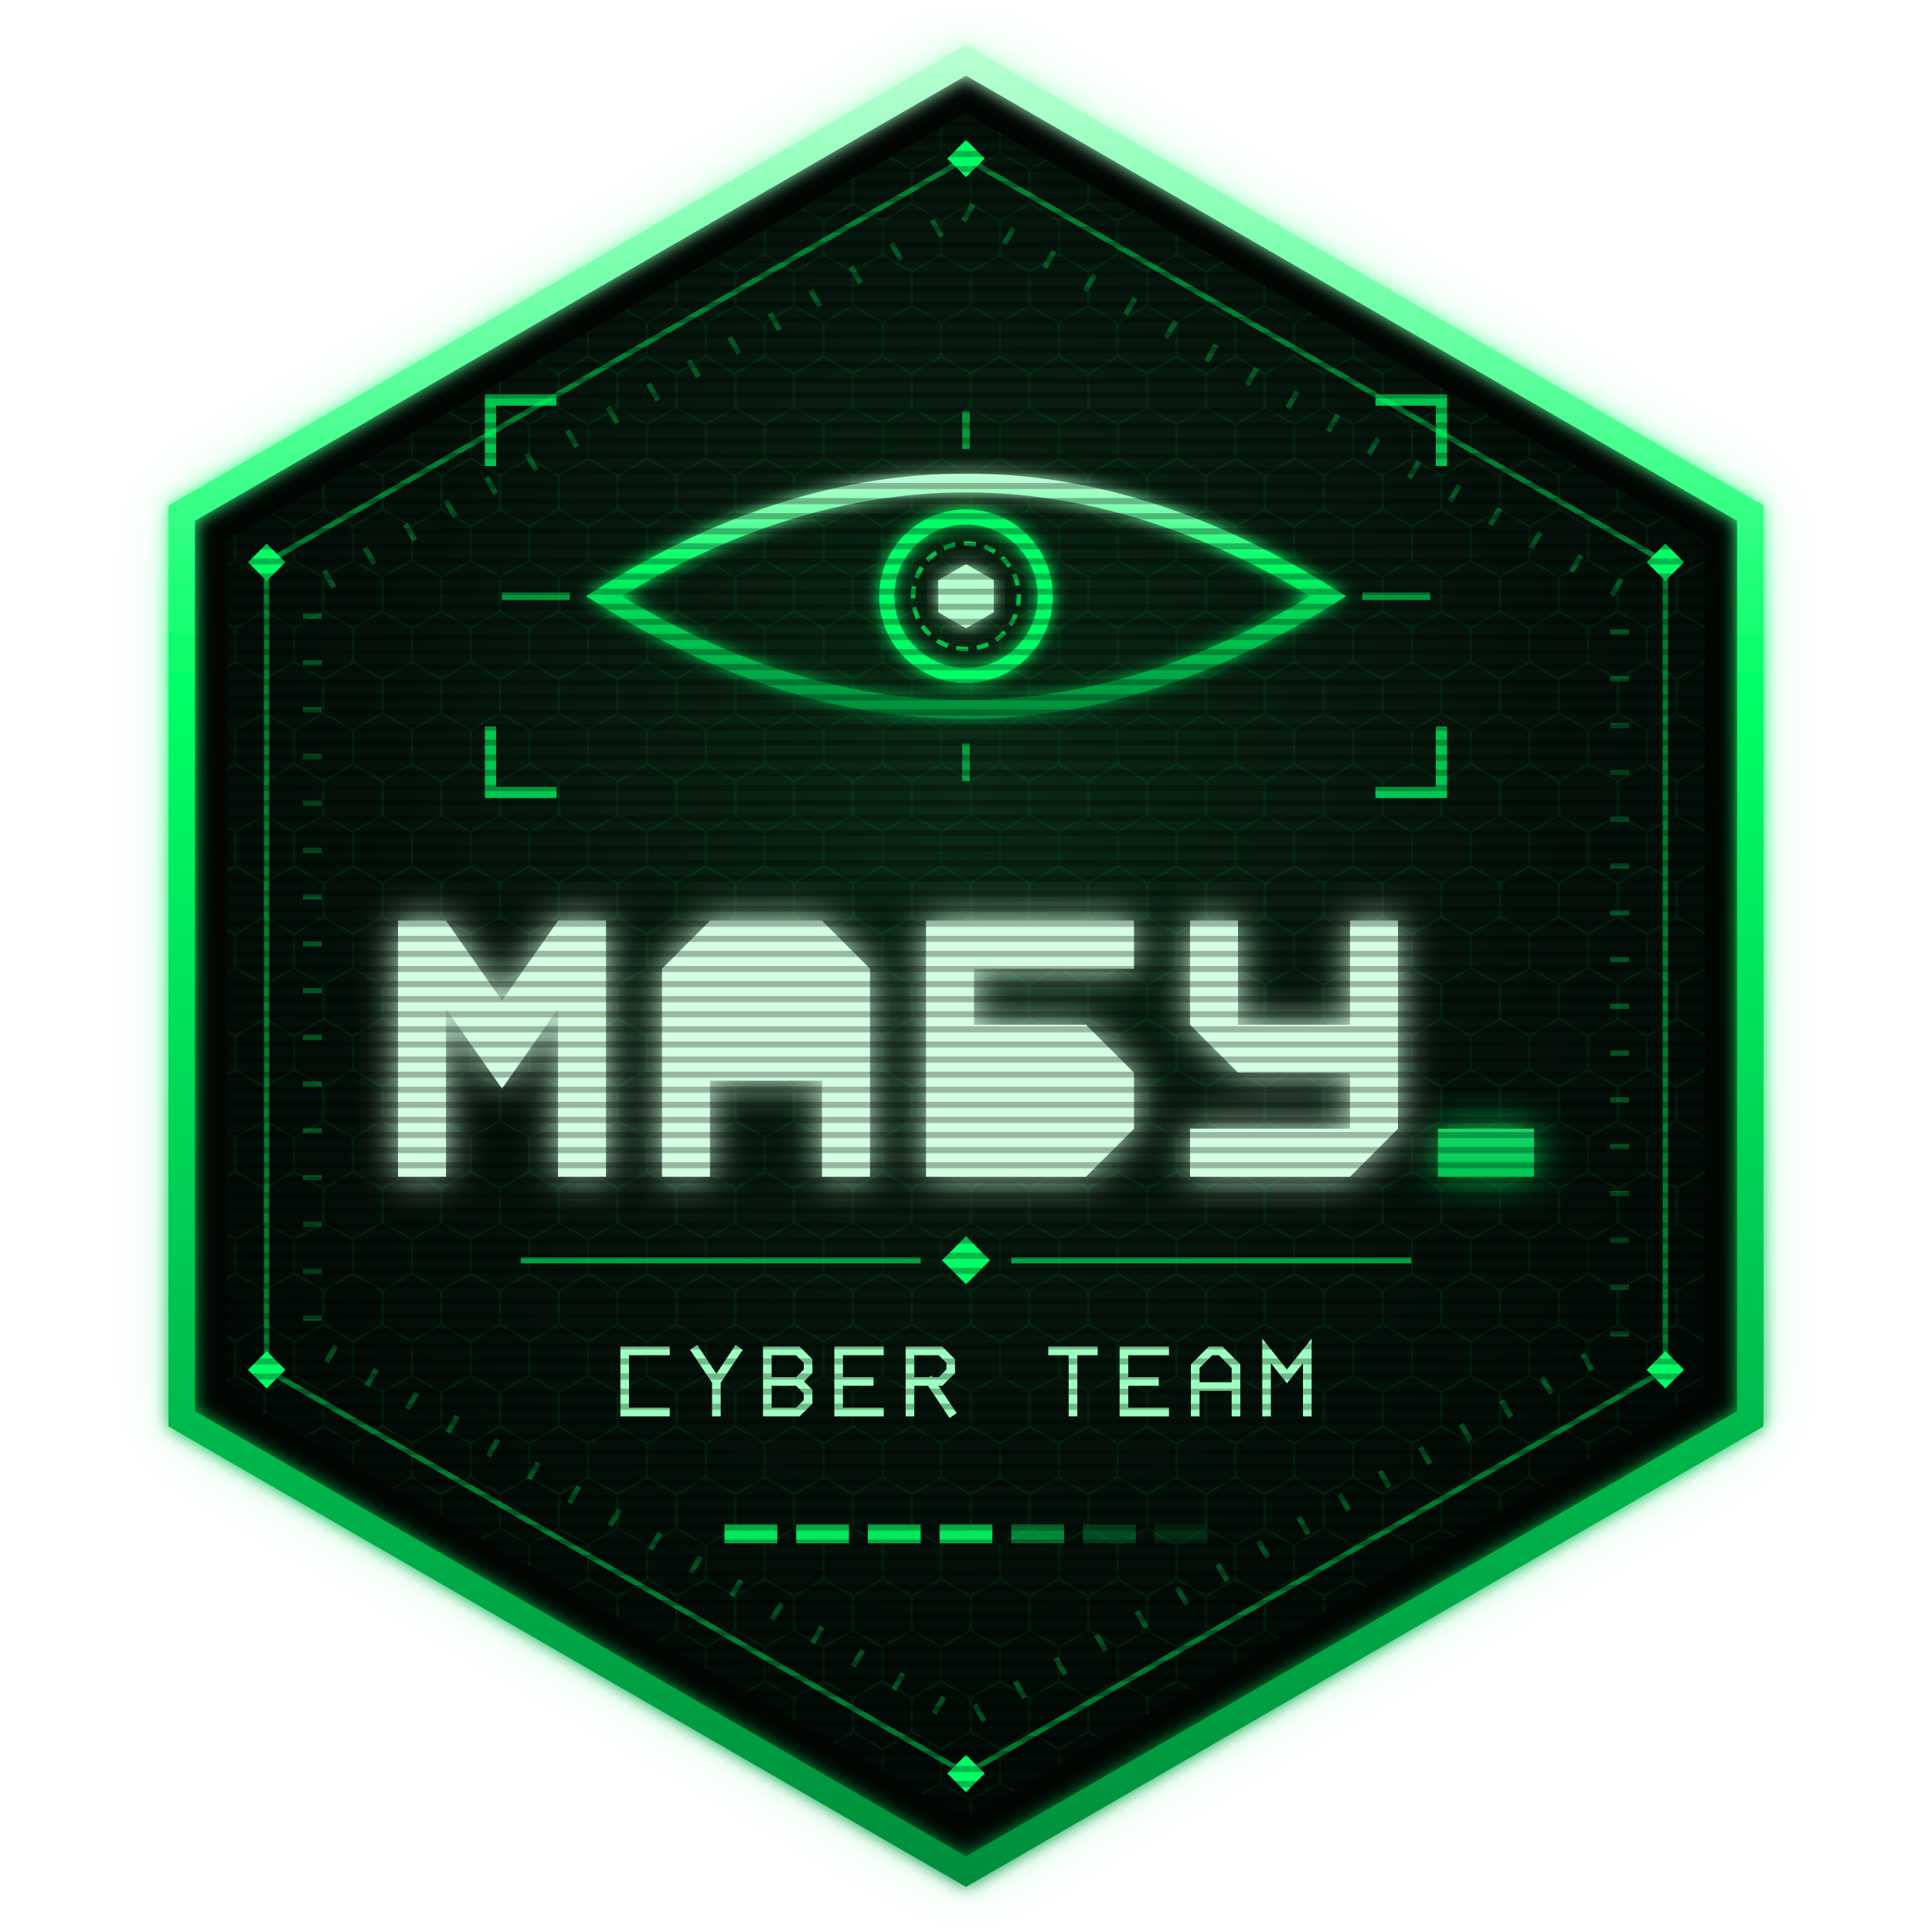
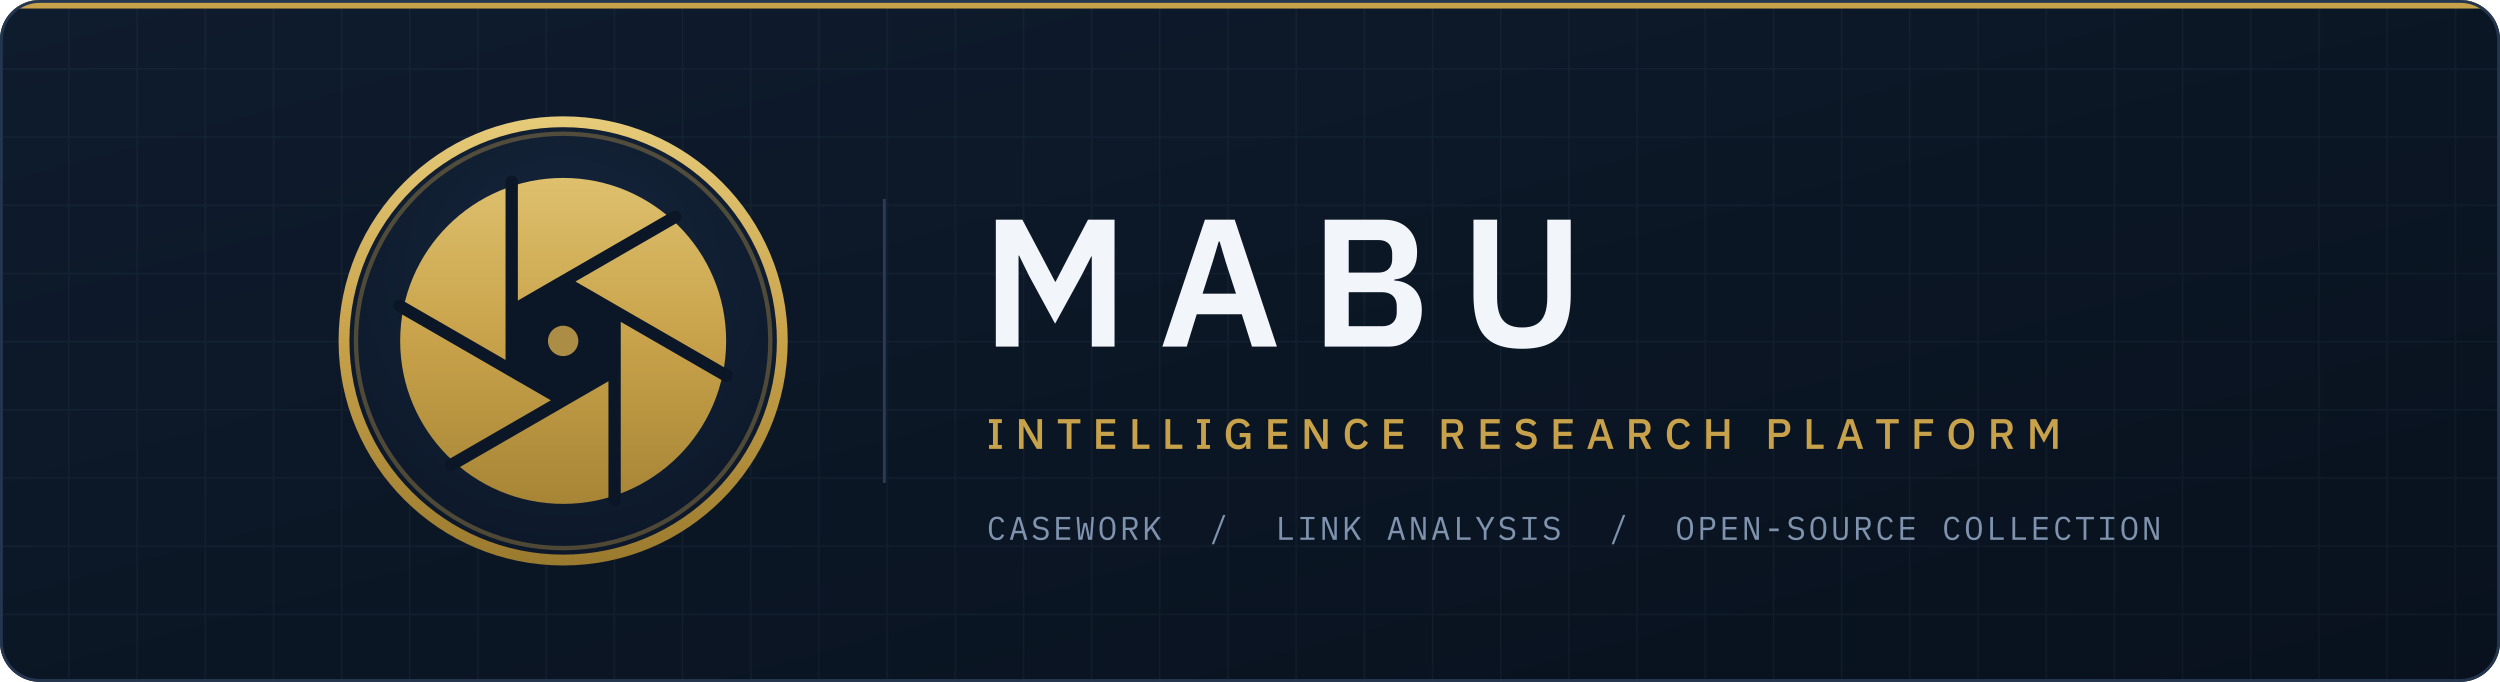
- <svg xmlns="http://www.w3.org/2000/svg" viewBox="0 0 512 512" width="512" height="512" role="img" aria-labelledby="mabuLogoTitle">
-   <style>
-     .mabuLogo-cursor { animation: mabuLogoBlink 1.1s steps(1) infinite; }
-     .mabuLogo-sweep { animation: mabuLogoSweep 5.5s ease-in-out infinite; }
-     @keyframes mabuLogoBlink { 50% { opacity: 0; } }
-     @keyframes mabuLogoSweep { 0% { transform: translateY(0); opacity: 0; } 10% { opacity: 1; } 90% { opacity: 1; } 100% { transform: translateY(440px); opacity: 0; } }
-     @media (prefers-reduced-motion: reduce) { .mabuLogo-cursor, .mabuLogo-sweep { animation: none; } .mabuLogo-sweep { opacity: 0; } }
-   </style>
+ <svg xmlns="http://www.w3.org/2000/svg" viewBox="0 0 880 240" width="880" height="240" role="img" aria-labelledby="mabuLogoTitle">
  <defs>
-     <radialGradient id="mabuLogoBody" cx="50%" cy="38%" r="70%">
-       <stop offset="0" stop-color="#0b2a15" />
-       <stop offset="0.55" stop-color="#04120a" />
-       <stop offset="1" stop-color="#010603" />
+     <linearGradient id="mabuLogoGold" gradientUnits="userSpaceOnUse" x1="0" y1="40.95" x2="0" y2="199.05">
+       <stop offset="0" stop-color="#E6CB7A" />
+       <stop offset="0.5" stop-color="#C8A24A" />
+       <stop offset="1" stop-color="#9A7A2E" />
+     </linearGradient>
+     <radialGradient id="mabuLogoDisc" cx="50%" cy="35%" r="75%">
+       <stop offset="0" stop-color="#16263D" />
+       <stop offset="1" stop-color="#0B1626" />
    </radialGradient>
-     <linearGradient id="mabuLogoRim" x1="0" y1="0" x2="0" y2="1">
-       <stop offset="0" stop-color="#b6ffd0" />
-       <stop offset="0.35" stop-color="#00ff66" />
-       <stop offset="1" stop-color="#008f3c" />
+     <linearGradient id="mabuLogoBg" x1="0" y1="0" x2="1" y2="1">
+       <stop offset="0" stop-color="#0F1C2E" />
+       <stop offset="1" stop-color="#08111D" />
    </linearGradient>
-     <linearGradient id="mabuLogoInk" gradientUnits="userSpaceOnUse" x1="0" y1="244" x2="0" y2="311.84">
-       <stop offset="0" stop-color="#d4ffe2" />
-       <stop offset="0.4" stop-color="#3dff8c" />
-       <stop offset="1" stop-color="#00c853" />
-     </linearGradient>
-     <linearGradient id="mabuLogoSweepGrad" x1="0" y1="0" x2="0" y2="1">
-       <stop offset="0" stop-color="#00ff66" stop-opacity="0" />
-       <stop offset="1" stop-color="#00ff66" stop-opacity="0.14" />
-     </linearGradient>
-     <filter id="mabuLogoGlow" x="-30%" y="-30%" width="160%" height="160%">
-       <feGaussianBlur stdDeviation="5" result="b" />
-       <feMerge>
-         <feMergeNode in="b" />
-         <feMergeNode in="SourceGraphic" />
-       </feMerge>
-     </filter>
-     <filter id="mabuLogoGlowSoft" x="-20%" y="-20%" width="140%" height="140%">
-       <feGaussianBlur stdDeviation="2.2" result="b" />
-       <feMerge>
-         <feMergeNode in="b" />
-         <feMergeNode in="SourceGraphic" />
-       </feMerge>
-     </filter>
-     <filter id="mabuLogoHalo" x="-15%" y="-15%" width="130%" height="130%">
-       <feGaussianBlur stdDeviation="9" />
-     </filter>
-     <pattern id="mabuLogoHoneycomb" width="15.59" height="27" patternUnits="userSpaceOnUse">
-       <g fill="none" stroke="#00ff66" stroke-width="0.6" opacity="0.07">
-         <polygon points="7.79,0 15.59,4.5 15.59,13.5 7.79,18 0,13.5 0,4.5" />
-         <polygon points="15.59,13.5 23.38,18 23.38,27 15.59,31.5 7.79,27 7.79,18" />
-         <polygon points="0,13.5 7.79,18 7.79,27 0,31.5 -7.79,27 -7.79,18" />
-       </g>
+     <pattern id="mabuLogoGrid" width="24" height="24" patternUnits="userSpaceOnUse">
+       <path d="M24 0H0V24" fill="none" stroke="#8FA6C4" stroke-opacity="0.06" stroke-width="1" />
    </pattern>
-     <pattern id="mabuLogoScan" width="4" height="4" patternUnits="userSpaceOnUse">
-       <rect width="4" height="1.6" fill="#000" opacity="0.28" />
-     </pattern>
-     <clipPath id="mabuLogoInside">
-       <polygon points="256,30 451.72,143 451.72,369 256,482 60.28,369 60.28,143" />
+     <clipPath id="mabuLogoClip">
+       <rect width="880" height="240" rx="14" />
    </clipPath>
  </defs>
-   <polygon points="256,16 463.85,136 463.85,376 256,496 48.15,376 48.15,136" fill="#00ff66" opacity="0.28" filter="url(#mabuLogoHalo)" />
-   <polygon points="256,16 463.85,136 463.85,376 256,496 48.15,376 48.15,136" fill="#010603" />
-   <polygon points="256,30 451.72,143 451.72,369 256,482 60.28,369 60.28,143" fill="url(#mabuLogoBody)" />
-   <g clip-path="url(#mabuLogoInside)">
-     <rect width="512" height="512" fill="url(#mabuLogoHoneycomb)" />
-     <rect class="mabuLogo-sweep" x="0" y="-60" width="512" height="60" fill="url(#mabuLogoSweepGrad)" />
+   <g clip-path="url(#mabuLogoClip)">
+     <rect width="880" height="240" fill="url(#mabuLogoBg)" />
+     <rect width="880" height="240" fill="url(#mabuLogoGrid)" />
+     <rect width="880" height="3" fill="#C8A24A" />
  </g>
-   <polygon points="256,16 463.85,136 463.85,376 256,496 48.15,376 48.15,136" fill="none" stroke="url(#mabuLogoRim)" stroke-width="7" stroke-linejoin="miter" filter="url(#mabuLogoGlowSoft)" />
-   <polygon points="256,42 441.33,149 441.33,363 256,470 70.67,363 70.67,149" fill="none" stroke="#00ff66" stroke-width="1.4" opacity="0.45" />
-   <polygon points="256,56 429.21,156 429.21,356 256,456 82.79,356 82.79,156" fill="none" stroke="#00ff66" stroke-width="5" stroke-dasharray="1.4 11" opacity="0.28" />
-   <g fill="#00ff66">
-     <rect x="252.5" y="38.5" width="7" height="7" transform="rotate(45 256 42)" />
-     <rect x="437.83" y="145.5" width="7" height="7" transform="rotate(45 441.33 149)" />
-     <rect x="437.83" y="359.5" width="7" height="7" transform="rotate(45 441.33 363)" />
-     <rect x="252.5" y="466.5" width="7" height="7" transform="rotate(45 256 470)" />
-     <rect x="67.17" y="359.5" width="7" height="7" transform="rotate(45 70.67 363)" />
-     <rect x="67.17" y="145.5" width="7" height="7" transform="rotate(45 70.67 149)" />
-   </g>
-   <g fill="none" stroke="#00ff66" stroke-linecap="square">
-     <g stroke-width="3" opacity="0.75">
-       <path d="M130 122V106h16M382 122V106h-16M130 194V210h16M382 194V210h-16" />
-     </g>
-     <g stroke-width="2" opacity="0.55">
-       <path d="M134 158H150M362 158H378M256 110V118M256 198V206" />
-     </g>
-     <g filter="url(#mabuLogoGlowSoft)">
-       <path stroke="url(#mabuLogoRim)" stroke-width="5" stroke-linejoin="miter" d="M160 158Q256 98 352 158Q256 218 160 158z" />
-       <circle cx="256" cy="158" r="21" stroke-width="4" />
-     </g>
-     <circle cx="256" cy="158" r="14" stroke-width="1.2" stroke-dasharray="2 3.5" opacity="0.7" />
-   </g>
-   <polygon points="256,149.5 263.36,153.75 263.36,162.25 256,166.5 248.64,162.25 248.64,153.75" fill="#b6ffd0" filter="url(#mabuLogoGlowSoft)" />
-   <g fill="url(#mabuLogoInk)" filter="url(#mabuLogoGlow)">
-     <path transform="translate(105.48 244) scale(1.06)" d="M0 64V0h12l14 20 14-20h12v64H40V22L26 42 12 22v42z" />
-     <path transform="translate(175.44 244) scale(1.06)" d="M0 64V12L12 0h28l12 12v52H40V40H12v24zM12 17l5-5h18l5 5v11H12z" />
-     <path transform="translate(245.4 244) scale(1.06)" d="M0 0h52v12H12v14h28l12 12v14L40 64H0zM12 38h23l5 5v4l-5 5H12z" />
-     <path transform="translate(315.36 244) scale(1.06)" d="M0 0h12v26h28V0h12v52L40 64H0V52h40V38H12L0 26z" />
-     <rect class="mabuLogo-cursor" x="381.08" y="299.12" width="25.44" height="12.72" />
-   </g>
-   <g stroke="#00ff66" stroke-width="1.6" opacity="0.6">
-     <path d="M138 334H244M268 334H374" />
-   </g>
-   <rect x="251.5" y="329.5" width="9" height="9" fill="#00ff66" transform="rotate(45 256 334)" />
-   <g fill="none" stroke="#9dffc0" stroke-width="1.7" stroke-linecap="square" stroke-linejoin="miter">
-     <path transform="translate(165.55 358) scale(1.35)" d="M8 0H0v12h8" />
-     <path transform="translate(184.45 358) scale(1.35)" d="M0 0l4 6 4-6M4 6v6" />
-     <path transform="translate(203.35 358) scale(1.35)" d="M0 0v12h6l2-2V8L6 6l2-2V2L6 0zM0 6h6" />
-     <path transform="translate(222.25 358) scale(1.35)" d="M8 0H0v12h8M0 6h6" />
-     <path transform="translate(241.15 358) scale(1.35)" d="M0 12V0h6l2 2v2L6 6H0M4 6l4 6" />
-     <path transform="translate(278.95 358) scale(1.35)" d="M0 0h8M4 0v12" />
-     <path transform="translate(297.85 358) scale(1.35)" d="M8 0H0v12h8M0 6h6" />
-     <path transform="translate(316.75 358) scale(1.35)" d="M0 12V3l3-3h2l3 3v9M0 7h8" />
-     <path transform="translate(335.65 358) scale(1.35)" d="M0 12V0l4 5 4-5v12" />
-   </g>
-   <g fill="#00ff66">
-     <rect x="192" y="404" width="14" height="5" opacity="0.9" />
-     <rect x="211" y="404" width="14" height="5" opacity="0.9" />
-     <rect x="230" y="404" width="14" height="5" opacity="0.9" />
-     <rect x="249" y="404" width="14" height="5" opacity="0.9" />
-     <rect x="268" y="404" width="14" height="5" opacity="0.5" />
-     <rect x="287" y="404" width="14" height="5" opacity="0.25" />
-     <rect x="306" y="404" width="14" height="5" opacity="0.12" />
-   </g>
-   <polygon points="256,30 451.72,143 451.72,369 256,482 60.28,369 60.28,143" fill="url(#mabuLogoScan)" />
+   <rect x="0.5" y="0.5" width="879" height="239" rx="13.5" fill="none" stroke="#24364F" />
+   <circle cx="198.23" cy="120" r="79.05" fill="url(#mabuLogoDisc)" />
+   <circle cx="198.23" cy="120" r="77.14" fill="none" stroke="url(#mabuLogoGold)" stroke-width="3.82" />
+   <circle cx="198.23" cy="120" r="72.93" fill="none" stroke="#C8A24A" stroke-opacity="0.35" stroke-width="1.53" />
+   <circle cx="198.23" cy="120" r="57.37" fill="url(#mabuLogoGold)" />
+   <path d="M198.23 99.09L255.83 132.34M216.34 109.55L216.34 176.05M216.34 130.45L158.74 163.71M198.23 140.91L140.63 107.66M180.12 130.45L180.12 63.95M180.12 109.55L237.72 76.29" stroke="#0B1626" stroke-width="4.33" stroke-linecap="round" />
+   <polygon points="198.23,99.09 216.34,109.55 216.34,130.45 198.23,140.91 180.12,130.45 180.12,109.55" fill="#0B1626" />
+   <circle cx="198.23" cy="120" r="5.35" fill="#C8A24A" fill-opacity="0.85" />
+   <path d="M311.28 70V170" stroke="#2A3D57" stroke-width="1" />
+   <path fill="#F2F5F9" d="M350.53 122V77.33H359.87L366.59 90L371.39 99.15H371.58L376.32 90L382.98 77.33H392.32V122H384.32V97.3V90.26H384.13L380.67 97.04L371.39 113.94L362.24 97.1L358.72 89.94H358.53V97.3V122ZM449.47 122H440.7L437.12 110.61H421.25L417.73 122H409.15L424.13 77.33H434.62ZM435.07 103.38 431.42 92.11 429.31 85.01H428.99L426.88 92.11L423.3 103.38ZM466.3 122V77.33H486.98Q492.48 77.33 495.65 80.46Q498.82 83.6 498.82 88.78Q498.82 92.18 497.66 94.22Q496.51 96.27 494.69 97.23Q492.86 98.19 490.82 98.38V98.77Q492.29 98.77 493.95 99.34Q495.62 99.92 497.12 101.14Q498.62 102.35 499.55 104.34Q500.48 106.32 500.48 109.2Q500.48 112.78 498.98 115.66Q497.47 118.54 494.88 120.27Q492.29 122 488.96 122ZM474.75 102.86V114.83H486.53Q488.13 114.83 489.28 114.26Q490.43 113.68 491.04 112.59Q491.65 111.5 491.65 109.97V107.79Q491.65 106.19 491.04 105.1Q490.43 104.02 489.28 103.44Q488.13 102.86 486.53 102.86ZM474.75 84.5V95.95H485.18Q486.72 95.95 487.81 95.38Q488.9 94.8 489.47 93.74Q490.05 92.69 490.05 91.22V89.23Q490.05 87.76 489.47 86.67Q488.9 85.58 487.81 85.04Q486.72 84.5 485.18 84.5ZM518.66 77.33H526.98V104.78Q526.98 108.24 527.84 110.58Q528.7 112.91 530.66 114.1Q532.61 115.28 535.81 115.28Q539.01 115.28 540.93 114.1Q542.85 112.91 543.74 110.58Q544.64 108.24 544.64 104.78V77.33H552.9V103.7Q552.9 110.22 551.2 114.48Q549.5 118.74 545.76 120.75Q542.02 122.77 535.74 122.77Q529.47 122.77 525.73 120.75Q521.98 118.74 520.32 114.48Q518.66 110.22 518.66 103.7Z" />
+   <path fill="#C8A24A" d="M352.65 158H348.12V156.62H349.53V148.91H348.12V147.53H352.65V148.91H351.23V156.62H352.65ZM364.92 158 361.5 152.22 360.35 149.99H360.3V152.27V158H358.68V147.53H360.59L363.99 153.31L365.15 155.54H365.19V153.26V147.53H366.81V158ZM380.3 149.03H377.18V158H375.48V149.03H372.36V147.53H380.3ZM392.55 158H385.85V147.53H392.55V149.03H387.54V151.96H392.09V153.46H387.54V156.5H392.55ZM404.6 158H398.64V147.53H400.34V156.5H404.6ZM416.19 158H410.24V147.53H411.93V156.5H416.19ZM425.91 158H421.38V156.62H422.79V148.91H421.38V147.53H425.91V148.91H424.49V156.62H425.91ZM438.66 158V156.41H438.6Q438.45 157.16 437.72 157.67Q436.98 158.18 435.8 158.18Q434.55 158.18 433.57 157.56Q432.59 156.94 432.03 155.74Q431.48 154.53 431.48 152.78Q431.48 151.03 432.05 149.82Q432.62 148.61 433.65 147.98Q434.69 147.35 436.05 147.35Q437.45 147.35 438.43 147.98Q439.41 148.61 439.95 149.71L438.57 150.51Q438.26 149.78 437.63 149.32Q437.01 148.87 436.05 148.87Q435.23 148.87 434.6 149.23Q433.97 149.59 433.62 150.27Q433.28 150.95 433.28 151.91V153.6Q433.28 154.56 433.62 155.25Q433.97 155.93 434.6 156.3Q435.24 156.66 436.11 156.66Q436.79 156.66 437.33 156.45Q437.87 156.23 438.2 155.79Q438.53 155.34 438.53 154.69V153.88H436.37V152.42H440.16V158ZM453.12 158H446.42V147.53H453.12V149.03H448.11V151.96H452.66V153.46H448.11V156.5H453.12ZM465.45 158 462.03 152.22 460.88 149.99H460.83V152.27V158H459.21V147.53H461.12L464.52 153.31L465.68 155.54H465.72V153.26V147.53H467.34V158ZM477.75 158.18Q476.39 158.18 475.4 157.57Q474.41 156.97 473.88 155.78Q473.36 154.59 473.36 152.82Q473.36 151.07 473.88 149.85Q474.41 148.62 475.4 147.99Q476.39 147.35 477.75 147.35Q479.1 147.35 480.02 147.95Q480.95 148.55 481.49 149.72L480.06 150.5Q479.79 149.75 479.23 149.31Q478.67 148.87 477.75 148.87Q476.54 148.87 475.85 149.7Q475.16 150.54 475.16 152V153.6Q475.16 155.04 475.85 155.85Q476.54 156.66 477.75 156.66Q478.68 156.66 479.28 156.18Q479.88 155.69 480.17 154.93L481.53 155.75Q481.01 156.88 480.05 157.53Q479.1 158.18 477.75 158.18ZM493.94 158H487.23V147.53H493.94V149.03H488.93V151.96H493.47V153.46H488.93V156.5H493.94ZM509.16 153.78V158H507.47V147.53H511.98Q512.93 147.53 513.59 147.91Q514.26 148.28 514.64 148.98Q515.01 149.68 515.01 150.66Q515.01 151.76 514.49 152.53Q513.98 153.31 512.99 153.6L515.24 158H513.35L511.26 153.78ZM509.16 152.34H511.86Q512.28 152.34 512.59 152.19Q512.9 152.04 513.06 151.75Q513.23 151.46 513.23 151.04V150.32Q513.23 149.88 513.06 149.6Q512.9 149.31 512.59 149.16Q512.28 149.01 511.86 149.01H509.16ZM527.9 158H521.19V147.53H527.9V149.03H522.89V151.96H527.43V153.46H522.89V156.5H527.9ZM537.12 158.18Q535.82 158.18 534.89 157.69Q533.96 157.21 533.3 156.41L534.48 155.31Q535.02 155.99 535.69 156.34Q536.36 156.68 537.21 156.68Q538.22 156.68 538.73 156.22Q539.24 155.76 539.24 155.01Q539.24 154.61 539.09 154.31Q538.94 154.01 538.58 153.81Q538.22 153.62 537.62 153.5L536.69 153.34Q535.67 153.14 534.98 152.76Q534.3 152.39 533.96 151.78Q533.61 151.18 533.61 150.35Q533.61 149.42 534.06 148.75Q534.51 148.07 535.34 147.71Q536.18 147.35 537.29 147.35Q538.47 147.35 539.34 147.76Q540.21 148.18 540.81 148.96L539.63 150Q539.22 149.48 538.64 149.16Q538.05 148.85 537.18 148.85Q536.28 148.85 535.79 149.21Q535.31 149.57 535.31 150.26Q535.31 150.69 535.49 150.98Q535.67 151.26 536.03 151.44Q536.4 151.62 536.96 151.73L537.89 151.93Q538.94 152.12 539.61 152.51Q540.29 152.9 540.61 153.49Q540.93 154.09 540.93 154.93Q540.93 155.9 540.48 156.63Q540.03 157.35 539.18 157.77Q538.32 158.18 537.12 158.18ZM553.58 158H546.87V147.53H553.58V149.03H548.57V151.96H553.11V153.46H548.57V156.5H553.58ZM567.95 158H566.18L565.26 155.16H561.35L560.42 158H558.71L562.28 147.53H564.39ZM564.84 153.71 563.81 150.6 563.33 149.09H563.25L562.77 150.6L561.74 153.71ZM575.16 153.78V158H573.47V147.53H577.98Q578.93 147.53 579.59 147.91Q580.26 148.28 580.64 148.98Q581.01 149.68 581.01 150.66Q581.01 151.76 580.49 152.53Q579.98 153.31 578.99 153.6L581.24 158H579.35L577.26 153.78ZM575.16 152.34H577.86Q578.28 152.34 578.59 152.19Q578.9 152.04 579.06 151.75Q579.23 151.46 579.23 151.04V150.32Q579.23 149.88 579.06 149.6Q578.9 149.31 578.59 149.16Q578.28 149.01 577.86 149.01H575.16ZM591.12 158.18Q589.76 158.18 588.77 157.57Q587.78 156.97 587.25 155.78Q586.73 154.59 586.73 152.82Q586.73 151.07 587.25 149.85Q587.78 148.62 588.77 147.99Q589.76 147.35 591.12 147.35Q592.47 147.35 593.39 147.95Q594.32 148.55 594.86 149.72L593.43 150.5Q593.16 149.75 592.6 149.31Q592.04 148.87 591.12 148.87Q589.91 148.87 589.22 149.7Q588.53 150.54 588.53 152V153.6Q588.53 155.04 589.22 155.85Q589.91 156.66 591.12 156.66Q592.05 156.66 592.65 156.18Q593.25 155.69 593.54 154.93L594.9 155.75Q594.38 156.88 593.42 157.53Q592.47 158.18 591.12 158.18ZM607.04 158V153.46H602.3V158H600.6V147.53H602.3V151.96H607.04V147.53H608.73V158ZM624.35 158H622.65V147.53H627.15Q628.11 147.53 628.79 147.92Q629.48 148.31 629.84 149.01Q630.2 149.72 630.2 150.68Q630.2 151.62 629.84 152.33Q629.48 153.03 628.79 153.43Q628.11 153.83 627.15 153.83H624.35ZM624.35 149.01V152.34H627.05Q627.47 152.34 627.77 152.19Q628.08 152.04 628.25 151.75Q628.41 151.46 628.41 151.04V150.32Q628.41 149.88 628.25 149.6Q628.08 149.31 627.77 149.16Q627.47 149.01 627.05 149.01ZM641.91 158H635.96V147.53H637.65V156.5H641.91ZM655.83 158H654.06L653.15 155.16H649.23L648.3 158H646.59L650.16 147.53H652.28ZM652.73 153.71 651.69 150.6 651.21 149.09H651.14L650.66 150.6L649.62 153.71ZM668.36 149.03H665.24V158H663.54V149.03H660.42V147.53H668.36ZM675.6 158H673.91V147.53H680.45V149.03H675.6V151.96H679.91V153.46H675.6ZM690.39 158.18Q689.03 158.18 688.01 157.56Q687 156.94 686.45 155.73Q685.89 154.52 685.89 152.76Q685.89 151 686.45 149.8Q687 148.59 688.01 147.97Q689.03 147.35 690.39 147.35Q691.77 147.35 692.78 147.97Q693.8 148.59 694.35 149.8Q694.91 151 694.91 152.76Q694.91 154.52 694.35 155.73Q693.8 156.94 692.78 157.56Q691.77 158.18 690.39 158.18ZM690.39 156.66Q691.22 156.66 691.82 156.29Q692.42 155.91 692.76 155.22Q693.11 154.53 693.11 153.59V151.94Q693.11 150.98 692.76 150.29Q692.42 149.6 691.82 149.23Q691.22 148.87 690.39 148.87Q689.6 148.87 688.98 149.23Q688.37 149.6 688.03 150.29Q687.69 150.98 687.69 151.94V153.59Q687.69 154.53 688.03 155.22Q688.37 155.91 688.98 156.29Q689.6 156.66 690.39 156.66ZM702.62 153.78V158H700.92V147.53H705.44Q706.38 147.53 707.05 147.91Q707.72 148.28 708.09 148.98Q708.47 149.68 708.47 150.66Q708.47 151.76 707.95 152.53Q707.43 153.31 706.44 153.6L708.69 158H706.8L704.72 153.78ZM702.62 152.34H705.32Q705.74 152.34 706.04 152.19Q706.35 152.04 706.52 151.75Q706.68 151.46 706.68 151.04V150.32Q706.68 149.88 706.52 149.6Q706.35 149.31 706.04 149.16Q705.74 149.01 705.32 149.01H702.62ZM714.65 158V147.53H716.64L718.37 150.8L719.46 152.85H719.51L720.6 150.8L722.33 147.53H724.29V158H722.67V151.72V150.02H722.61L721.77 151.67L719.46 155.87L717.18 151.69L716.33 149.97H716.27V151.72V158Z" />
+   <path fill="#7F93AE" d="M350.99 190.14Q349.52 190.14 348.8 189.07Q348.09 188 348.09 185.99Q348.09 183.97 348.8 182.9Q349.52 181.84 350.99 181.84Q351.55 181.84 351.95 181.98Q352.35 182.13 352.64 182.39Q352.93 182.64 353.12 182.96Q353.32 183.27 353.47 183.59L352.64 183.97Q352.54 183.71 352.4 183.47Q352.26 183.24 352.07 183.06Q351.88 182.88 351.62 182.78Q351.36 182.67 350.99 182.67Q350.04 182.67 349.57 183.4Q349.11 184.12 349.11 185.33V186.64Q349.11 187.85 349.57 188.57Q350.04 189.3 350.99 189.3Q351.36 189.3 351.62 189.19Q351.88 189.09 352.07 188.91Q352.26 188.74 352.4 188.5Q352.54 188.26 352.64 188L353.47 188.38Q353.32 188.71 353.12 189.02Q352.93 189.33 352.64 189.59Q352.35 189.84 351.95 189.99Q351.55 190.14 350.99 190.14ZM360.63 190 359.95 187.71H357.14L356.46 190H355.46L357.92 181.97H359.19L361.66 190ZM358.6 183H358.49L357.37 186.87H359.72ZM366.35 190.14Q365.27 190.14 364.58 189.74Q363.89 189.34 363.44 188.72L364.14 188.15Q364.61 188.74 365.13 189.02Q365.66 189.31 366.38 189.31Q367.26 189.31 367.72 188.91Q368.18 188.5 368.18 187.78Q368.18 187.19 367.84 186.87Q367.51 186.54 366.68 186.4L365.78 186.25Q365.2 186.15 364.8 185.94Q364.4 185.73 364.16 185.44Q363.92 185.15 363.82 184.8Q363.71 184.45 363.71 184.07Q363.71 182.96 364.44 182.4Q365.16 181.84 366.39 181.84Q367.36 181.84 368.02 182.16Q368.68 182.48 369.08 183.07L368.41 183.65Q368.07 183.22 367.6 182.94Q367.13 182.66 366.38 182.66Q365.57 182.66 365.13 183.01Q364.69 183.35 364.69 184.04Q364.69 184.58 365.02 184.92Q365.35 185.26 366.2 185.41L367.06 185.56Q367.65 185.66 368.05 185.87Q368.45 186.08 368.7 186.37Q368.95 186.65 369.05 187.01Q369.15 187.37 369.15 187.76Q369.15 188.87 368.42 189.51Q367.69 190.14 366.35 190.14ZM371.78 190V181.97H376.72V182.81H372.74V185.51H376.58V186.35H372.74V189.16H376.72V190ZM379.6 190 378.96 181.97H379.83L380.16 186.57L380.33 189H380.42L381.48 184.07H382.56L383.62 189H383.71L383.88 186.57L384.22 181.97H385.06L384.43 190H383.03L382.06 185.2H381.96L380.99 190ZM389.83 190.14Q389.09 190.14 388.57 189.86Q388.04 189.57 387.69 189.05Q387.35 188.52 387.19 187.75Q387.02 186.98 387.02 185.99Q387.02 185.01 387.19 184.23Q387.35 183.46 387.69 182.93Q388.04 182.4 388.57 182.12Q389.09 181.84 389.83 181.84Q390.57 181.84 391.1 182.12Q391.62 182.4 391.97 182.93Q392.31 183.46 392.48 184.23Q392.64 185.01 392.64 185.99Q392.64 186.98 392.48 187.75Q392.31 188.52 391.97 189.05Q391.62 189.57 391.1 189.86Q390.57 190.14 389.83 190.14ZM389.83 189.3Q390.31 189.3 390.65 189.11Q390.98 188.92 391.2 188.57Q391.42 188.23 391.51 187.74Q391.61 187.25 391.61 186.64V185.33Q391.61 184.73 391.51 184.24Q391.42 183.74 391.2 183.4Q390.98 183.05 390.65 182.86Q390.31 182.67 389.83 182.67Q389.35 182.67 389.01 182.86Q388.68 183.05 388.46 183.4Q388.24 183.74 388.15 184.24Q388.05 184.73 388.05 185.33V186.64Q388.05 187.25 388.15 187.74Q388.24 188.23 388.46 188.57Q388.68 188.92 389.01 189.11Q389.35 189.3 389.83 189.3ZM396.2 190H395.24V181.97H398.16Q399.27 181.97 399.86 182.58Q400.44 183.19 400.44 184.28Q400.44 185.26 399.94 185.85Q399.43 186.44 398.47 186.53L400.51 190H399.43L397.48 186.57H396.2ZM398.13 185.76Q398.74 185.76 399.08 185.45Q399.42 185.15 399.42 184.58V183.99Q399.42 183.42 399.08 183.12Q398.74 182.81 398.13 182.81H396.2V185.76ZM405.11 186.07 403.96 187.42V190H403V181.97H403.96V186.16H404L405.06 184.82L407.43 181.97H408.59L405.77 185.35L408.67 190H407.54ZM426.52 191.59 430.52 181.26H431.35L427.34 191.59ZM450.32 190V181.97H451.29V189.16H455.09V190ZM457.73 190V189.23H459.73V182.74H457.73V181.97H462.69V182.74H460.69V189.23H462.69V190ZM466.45 183.24H466.37V190H465.5V181.97H466.87L469.61 188.74H469.69V181.97H470.56V190H469.19ZM475.49 186.07 474.34 187.42V190H473.38V181.97H474.34V186.16H474.38L475.44 184.82L477.8 181.97H478.97L476.15 185.35L479.05 190H477.92ZM493.57 190 492.89 187.71H490.08L489.4 190H488.4L490.86 181.97H492.13L494.59 190ZM491.54 183H491.43L490.31 186.87H492.66ZM497.73 183.24H497.65V190H496.78V181.97H498.15L500.89 188.74H500.97V181.97H501.84V190H500.47ZM509.21 190 508.53 187.71H505.72L505.04 190H504.04L506.5 181.97H507.77L510.23 190ZM507.18 183H507.07L505.95 186.87H508.3ZM512.88 190V181.97H513.85V189.16H517.65V190ZM522.29 190V186.85L519.52 181.97H520.62L521.77 184.07L522.75 185.89H522.79L523.79 184.07L524.94 181.97H526.02L523.25 186.85V190ZM530.57 190.14Q529.49 190.14 528.8 189.74Q528.11 189.34 527.66 188.72L528.36 188.15Q528.83 188.74 529.35 189.02Q529.88 189.31 530.6 189.31Q531.48 189.31 531.94 188.91Q532.4 188.5 532.4 187.78Q532.4 187.19 532.06 186.87Q531.73 186.54 530.9 186.4L530 186.25Q529.42 186.15 529.02 185.94Q528.62 185.73 528.38 185.44Q528.14 185.15 528.04 184.8Q527.93 184.45 527.93 184.07Q527.93 182.96 528.66 182.4Q529.38 181.84 530.61 181.84Q531.58 181.84 532.24 182.16Q532.9 182.48 533.3 183.07L532.63 183.65Q532.29 183.22 531.82 182.94Q531.35 182.66 530.6 182.66Q529.78 182.66 529.35 183.01Q528.91 183.35 528.91 184.04Q528.91 184.58 529.24 184.92Q529.57 185.26 530.42 185.41L531.28 185.56Q531.87 185.66 532.27 185.87Q532.67 186.08 532.92 186.37Q533.17 186.65 533.27 187.01Q533.37 187.37 533.37 187.76Q533.37 188.87 532.64 189.51Q531.91 190.14 530.57 190.14ZM535.93 190V189.23H537.93V182.74H535.93V181.97H540.89V182.74H538.89V189.23H540.89V190ZM546.21 190.14Q545.13 190.14 544.44 189.74Q543.75 189.34 543.3 188.72L544 188.15Q544.47 188.74 544.99 189.02Q545.52 189.31 546.24 189.31Q547.12 189.31 547.58 188.91Q548.04 188.5 548.04 187.78Q548.04 187.19 547.7 186.87Q547.37 186.54 546.54 186.4L545.64 186.25Q545.06 186.15 544.66 185.94Q544.26 185.73 544.02 185.44Q543.78 185.15 543.68 184.8Q543.57 184.45 543.57 184.07Q543.57 182.96 544.3 182.4Q545.02 181.84 546.25 181.84Q547.22 181.84 547.88 182.16Q548.54 182.48 548.94 183.07L548.27 183.65Q547.93 183.22 547.46 182.94Q546.99 182.66 546.24 182.66Q545.43 182.66 544.99 183.01Q544.55 183.35 544.55 184.04Q544.55 184.58 544.88 184.92Q545.21 185.26 546.06 185.41L546.92 185.56Q547.51 185.66 547.91 185.87Q548.31 186.08 548.56 186.37Q548.81 186.65 548.91 187.01Q549.01 187.37 549.01 187.76Q549.01 188.87 548.28 189.51Q547.55 190.14 546.21 190.14ZM567.28 191.59 571.28 181.26H572.11L568.1 191.59ZM593.15 190.14Q592.41 190.14 591.89 189.86Q591.36 189.57 591.01 189.05Q590.67 188.52 590.51 187.75Q590.34 186.98 590.34 185.99Q590.34 185.01 590.51 184.23Q590.67 183.46 591.01 182.93Q591.36 182.4 591.89 182.12Q592.41 181.84 593.15 181.84Q593.89 181.84 594.42 182.12Q594.94 182.4 595.29 182.93Q595.63 183.46 595.8 184.23Q595.96 185.01 595.96 185.99Q595.96 186.98 595.8 187.75Q595.63 188.52 595.29 189.05Q594.94 189.57 594.42 189.86Q593.89 190.14 593.15 190.14ZM593.15 189.3Q593.63 189.3 593.97 189.11Q594.3 188.92 594.52 188.57Q594.74 188.23 594.83 187.74Q594.93 187.25 594.93 186.64V185.33Q594.93 184.73 594.83 184.24Q594.74 183.74 594.52 183.4Q594.3 183.05 593.97 182.86Q593.63 182.67 593.15 182.67Q592.67 182.67 592.33 182.86Q592 183.05 591.78 183.4Q591.56 183.74 591.47 184.24Q591.37 184.73 591.37 185.33V186.64Q591.37 187.25 591.47 187.74Q591.56 188.23 591.78 188.57Q592 188.92 592.33 189.11Q592.67 189.3 593.15 189.3ZM598.56 190V181.97H601.48Q602.59 181.97 603.18 182.58Q603.76 183.19 603.76 184.28Q603.76 185.38 603.18 185.99Q602.59 186.6 601.48 186.6H599.52V190ZM599.52 185.76H601.45Q602.06 185.76 602.4 185.45Q602.74 185.15 602.74 184.58V183.99Q602.74 183.42 602.4 183.12Q602.06 182.81 601.45 182.81H599.52ZM606.38 190V181.97H611.32V182.81H607.34V185.51H611.18V186.35H607.34V189.16H611.32V190ZM615.03 183.24H614.95V190H614.08V181.97H615.45L618.19 188.74H618.27V181.97H619.14V190H617.77ZM622.76 186.99V186.02H626.1V186.99ZM632.23 190.14Q631.15 190.14 630.46 189.74Q629.77 189.34 629.32 188.72L630.02 188.15Q630.49 188.74 631.01 189.02Q631.54 189.31 632.26 189.31Q633.14 189.31 633.6 188.91Q634.06 188.5 634.06 187.78Q634.06 187.19 633.72 186.87Q633.39 186.54 632.56 186.4L631.66 186.25Q631.08 186.15 630.68 185.94Q630.28 185.73 630.04 185.44Q629.8 185.15 629.7 184.8Q629.59 184.45 629.59 184.07Q629.59 182.96 630.32 182.4Q631.04 181.84 632.27 181.84Q633.24 181.84 633.9 182.16Q634.56 182.48 634.96 183.07L634.29 183.65Q633.95 183.22 633.48 182.94Q633.01 182.66 632.26 182.66Q631.45 182.66 631.01 183.01Q630.57 183.35 630.57 184.04Q630.57 184.58 630.9 184.92Q631.23 185.26 632.08 185.41L632.94 185.56Q633.53 185.66 633.93 185.87Q634.33 186.08 634.58 186.37Q634.83 186.65 634.93 187.01Q635.03 187.37 635.03 187.76Q635.03 188.87 634.3 189.51Q633.57 190.14 632.23 190.14ZM640.07 190.14Q639.33 190.14 638.81 189.86Q638.28 189.57 637.93 189.05Q637.59 188.52 637.43 187.75Q637.26 186.98 637.26 185.99Q637.26 185.01 637.43 184.23Q637.59 183.46 637.93 182.93Q638.28 182.4 638.81 182.12Q639.33 181.84 640.07 181.84Q640.81 181.84 641.34 182.12Q641.86 182.4 642.21 182.93Q642.55 183.46 642.72 184.23Q642.88 185.01 642.88 185.99Q642.88 186.98 642.72 187.75Q642.55 188.52 642.21 189.05Q641.86 189.57 641.34 189.86Q640.81 190.14 640.07 190.14ZM640.07 189.3Q640.55 189.3 640.89 189.11Q641.22 188.92 641.44 188.57Q641.66 188.23 641.75 187.74Q641.85 187.25 641.85 186.64V185.33Q641.85 184.73 641.75 184.24Q641.66 183.74 641.44 183.4Q641.22 183.05 640.89 182.86Q640.55 182.67 640.07 182.67Q639.59 182.67 639.25 182.86Q638.92 183.05 638.7 183.4Q638.48 183.74 638.39 184.24Q638.29 184.73 638.29 185.33V186.64Q638.29 187.25 638.39 187.74Q638.48 188.23 638.7 188.57Q638.92 188.92 639.25 189.11Q639.59 189.3 640.07 189.3ZM646.33 181.97V186.79Q646.33 187.38 646.36 187.84Q646.4 188.3 646.54 188.63Q646.69 188.95 647.01 189.13Q647.33 189.3 647.89 189.3Q648.45 189.3 648.77 189.13Q649.09 188.95 649.24 188.63Q649.39 188.3 649.42 187.84Q649.45 187.38 649.45 186.79V181.97H650.42V186.56Q650.42 187.46 650.33 188.13Q650.25 188.79 649.98 189.24Q649.71 189.69 649.21 189.91Q648.71 190.14 647.89 190.14Q647.07 190.14 646.57 189.91Q646.07 189.69 645.8 189.24Q645.53 188.79 645.45 188.13Q645.36 187.46 645.36 186.56V181.97ZM654.26 190H653.3V181.97H656.22Q657.33 181.97 657.92 182.58Q658.5 183.19 658.5 184.28Q658.5 185.26 658 185.85Q657.49 186.44 656.53 186.53L658.57 190H657.49L655.54 186.57H654.26ZM656.19 185.76Q656.8 185.76 657.14 185.45Q657.48 185.15 657.48 184.58V183.99Q657.48 183.42 657.14 183.12Q656.8 182.81 656.19 182.81H654.26V185.76ZM663.79 190.14Q662.32 190.14 661.6 189.07Q660.89 188 660.89 185.99Q660.89 183.97 661.6 182.9Q662.32 181.84 663.79 181.84Q664.35 181.84 664.75 181.98Q665.15 182.13 665.44 182.39Q665.73 182.64 665.92 182.96Q666.12 183.27 666.27 183.59L665.44 183.97Q665.34 183.71 665.2 183.47Q665.06 183.24 664.87 183.06Q664.68 182.88 664.42 182.78Q664.16 182.67 663.79 182.67Q662.84 182.67 662.37 183.4Q661.91 184.12 661.91 185.33V186.64Q661.91 187.85 662.37 188.57Q662.84 189.3 663.79 189.3Q664.16 189.3 664.42 189.19Q664.68 189.09 664.87 188.91Q665.06 188.74 665.2 188.5Q665.34 188.26 665.44 188L666.27 188.38Q666.12 188.71 665.92 189.02Q665.73 189.33 665.44 189.59Q665.15 189.84 664.75 189.99Q664.35 190.14 663.79 190.14ZM668.94 190V181.97H673.88V182.81H669.9V185.51H673.74V186.35H669.9V189.16H673.88V190ZM687.25 190.14Q685.78 190.14 685.06 189.07Q684.35 188 684.35 185.99Q684.35 183.97 685.06 182.9Q685.78 181.84 687.25 181.84Q687.81 181.84 688.21 181.98Q688.61 182.13 688.9 182.39Q689.19 182.64 689.38 182.96Q689.58 183.27 689.73 183.59L688.9 183.97Q688.8 183.71 688.66 183.47Q688.52 183.24 688.33 183.06Q688.14 182.88 687.88 182.78Q687.62 182.67 687.25 182.67Q686.3 182.67 685.83 183.4Q685.37 184.12 685.37 185.33V186.64Q685.37 187.85 685.83 188.57Q686.3 189.3 687.25 189.3Q687.62 189.3 687.88 189.19Q688.14 189.09 688.33 188.91Q688.52 188.74 688.66 188.5Q688.8 188.26 688.9 188L689.73 188.38Q689.58 188.71 689.38 189.02Q689.19 189.33 688.9 189.59Q688.61 189.84 688.21 189.99Q687.81 190.14 687.25 190.14ZM694.81 190.14Q694.07 190.14 693.55 189.86Q693.02 189.57 692.67 189.05Q692.33 188.52 692.17 187.75Q692 186.98 692 185.99Q692 185.01 692.17 184.23Q692.33 183.46 692.67 182.93Q693.02 182.4 693.55 182.12Q694.07 181.84 694.81 181.84Q695.55 181.84 696.08 182.12Q696.6 182.4 696.95 182.93Q697.29 183.46 697.46 184.23Q697.62 185.01 697.62 185.99Q697.62 186.98 697.46 187.75Q697.29 188.52 696.95 189.05Q696.6 189.57 696.08 189.86Q695.55 190.14 694.81 190.14ZM694.81 189.3Q695.29 189.3 695.63 189.11Q695.96 188.92 696.18 188.57Q696.4 188.23 696.49 187.74Q696.59 187.25 696.59 186.64V185.33Q696.59 184.73 696.49 184.24Q696.4 183.74 696.18 183.4Q695.96 183.05 695.63 182.86Q695.29 182.67 694.81 182.67Q694.33 182.67 693.99 182.86Q693.66 183.05 693.44 183.4Q693.22 183.74 693.13 184.24Q693.03 184.73 693.03 185.33V186.64Q693.03 187.25 693.13 187.74Q693.22 188.23 693.44 188.57Q693.66 188.92 693.99 189.11Q694.33 189.3 694.81 189.3ZM700.56 190V181.97H701.53V189.16H705.33V190ZM708.38 190V181.97H709.35V189.16H713.15V190ZM715.86 190V181.97H720.8V182.81H716.82V185.51H720.66V186.35H716.82V189.16H720.8V190ZM726.35 190.14Q724.88 190.14 724.16 189.07Q723.45 188 723.45 185.99Q723.45 183.97 724.16 182.9Q724.88 181.84 726.35 181.84Q726.91 181.84 727.31 181.98Q727.71 182.13 728 182.39Q728.29 182.64 728.48 182.96Q728.68 183.27 728.83 183.59L728 183.97Q727.9 183.71 727.76 183.47Q727.62 183.24 727.43 183.06Q727.24 182.88 726.98 182.78Q726.72 182.67 726.35 182.67Q725.4 182.67 724.93 183.4Q724.47 184.12 724.47 185.33V186.64Q724.47 187.85 724.93 188.57Q725.4 189.3 726.35 189.3Q726.72 189.3 726.98 189.19Q727.24 189.09 727.43 188.91Q727.62 188.74 727.76 188.5Q727.9 188.26 728 188L728.83 188.38Q728.68 188.71 728.48 189.02Q728.29 189.33 728 189.59Q727.71 189.84 727.31 189.99Q726.91 190.14 726.35 190.14ZM734.39 182.81V190H733.43V182.81H730.75V181.97H737.07V182.81ZM739.25 190V189.23H741.25V182.74H739.25V181.97H744.21V182.74H742.21V189.23H744.21V190ZM749.55 190.14Q748.81 190.14 748.29 189.86Q747.76 189.57 747.41 189.05Q747.07 188.52 746.91 187.75Q746.74 186.98 746.74 185.99Q746.74 185.01 746.91 184.23Q747.07 183.46 747.41 182.93Q747.76 182.4 748.29 182.12Q748.81 181.84 749.55 181.84Q750.29 181.84 750.82 182.12Q751.34 182.4 751.69 182.93Q752.03 183.46 752.2 184.23Q752.36 185.01 752.36 185.99Q752.36 186.98 752.2 187.75Q752.03 188.52 751.69 189.05Q751.34 189.57 750.82 189.86Q750.29 190.14 749.55 190.14ZM749.55 189.3Q750.03 189.3 750.37 189.11Q750.7 188.92 750.92 188.57Q751.14 188.23 751.23 187.74Q751.33 187.25 751.33 186.64V185.33Q751.33 184.73 751.23 184.24Q751.14 183.74 750.92 183.4Q750.7 183.05 750.37 182.86Q750.03 182.67 749.55 182.67Q749.07 182.67 748.73 182.86Q748.4 183.05 748.18 183.4Q747.96 183.74 747.87 184.24Q747.77 184.73 747.77 185.33V186.64Q747.77 187.25 747.87 187.74Q747.96 188.23 748.18 188.57Q748.4 188.92 748.73 189.11Q749.07 189.3 749.55 189.3ZM755.79 183.24H755.71V190H754.84V181.97H756.21L758.95 188.74H759.03V181.97H759.9V190H758.53Z" />
</svg>
